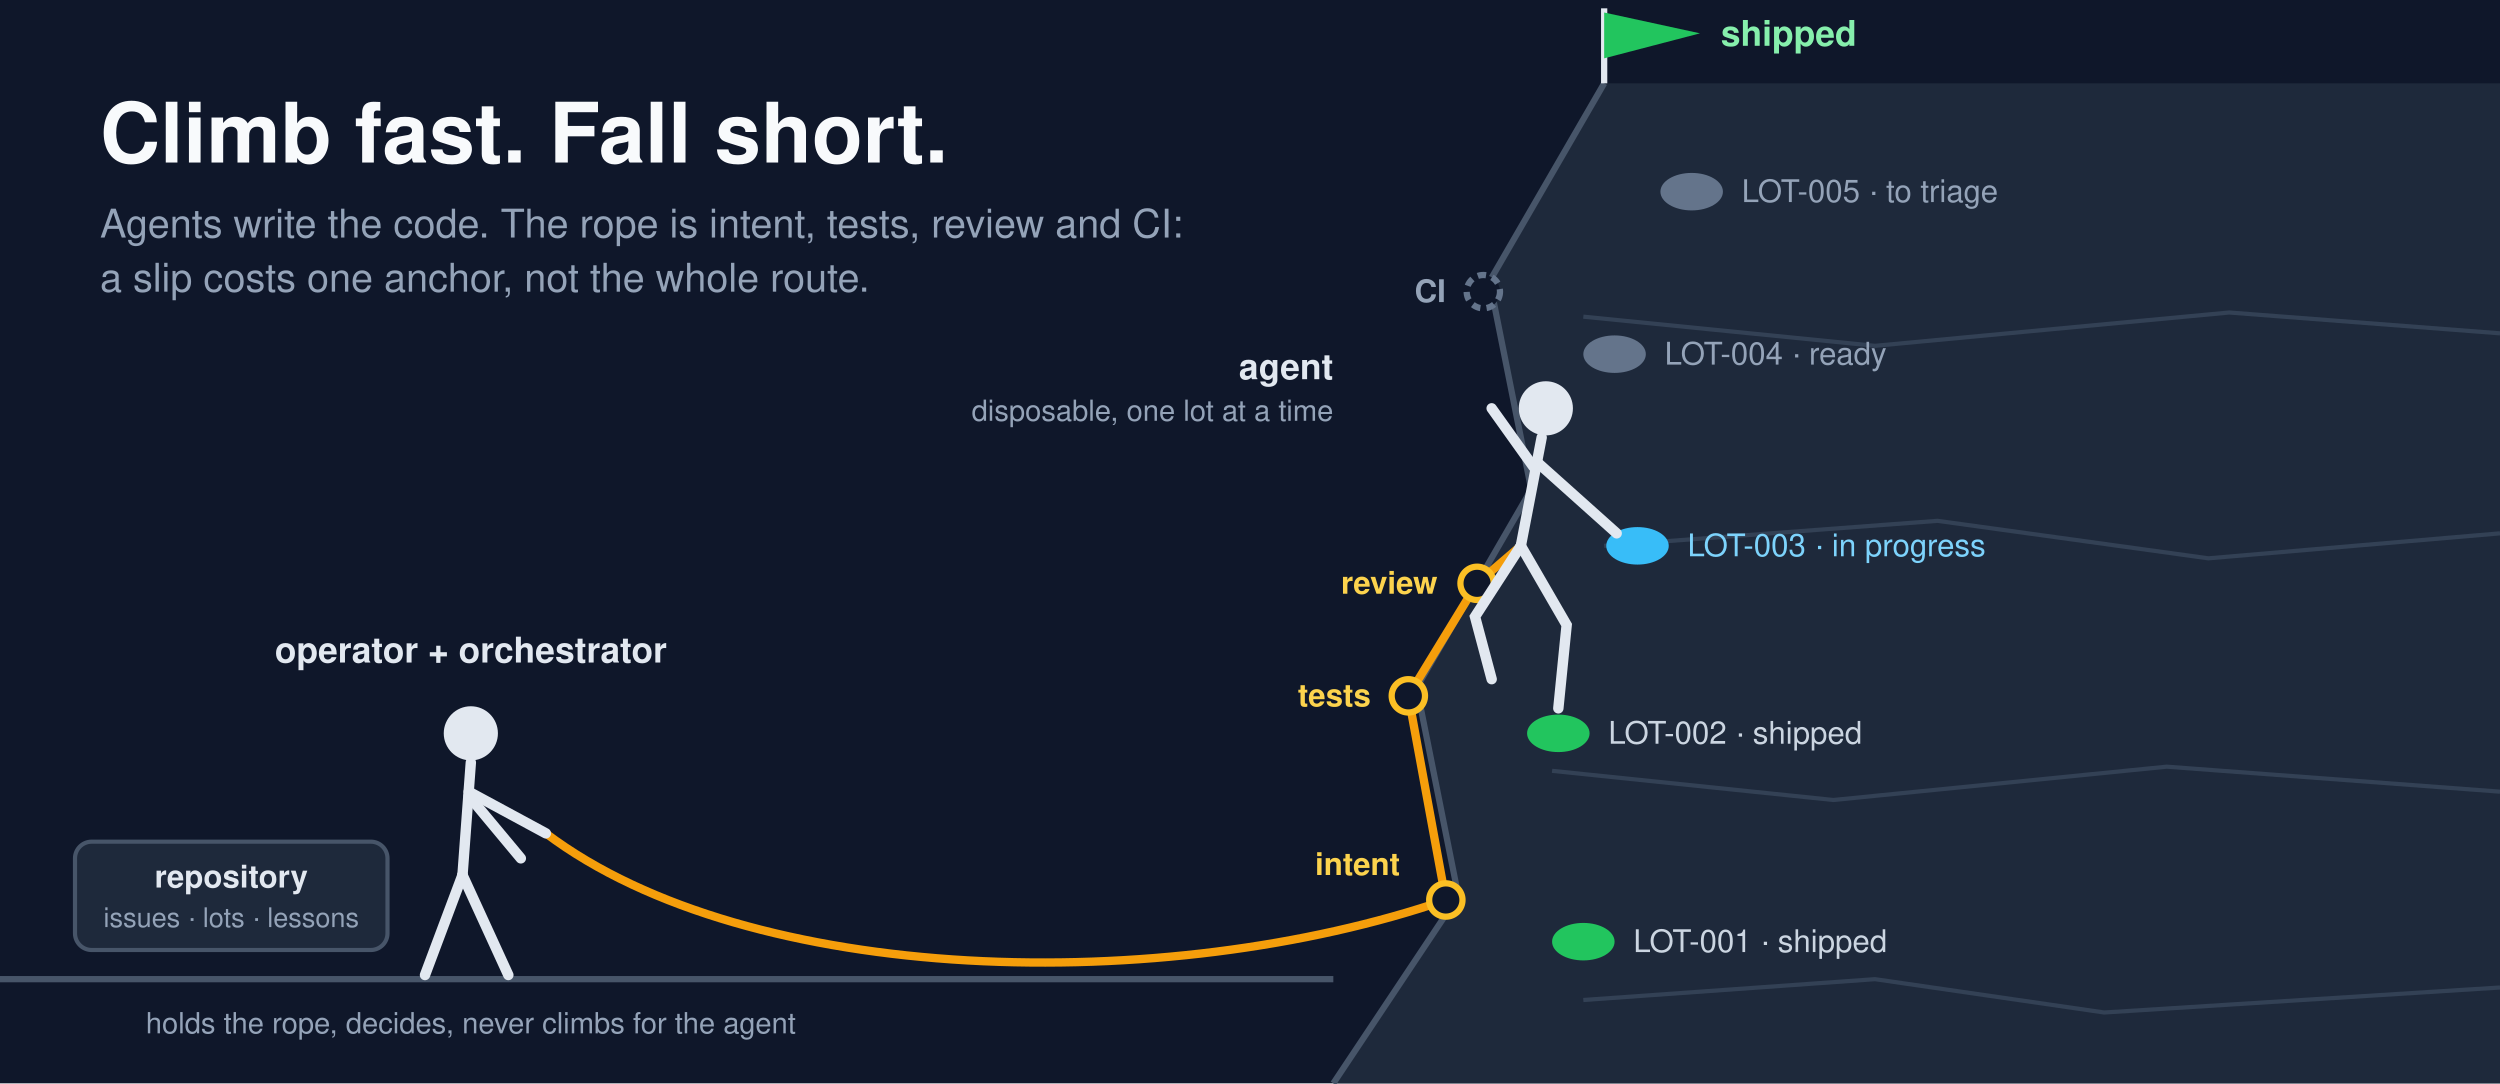
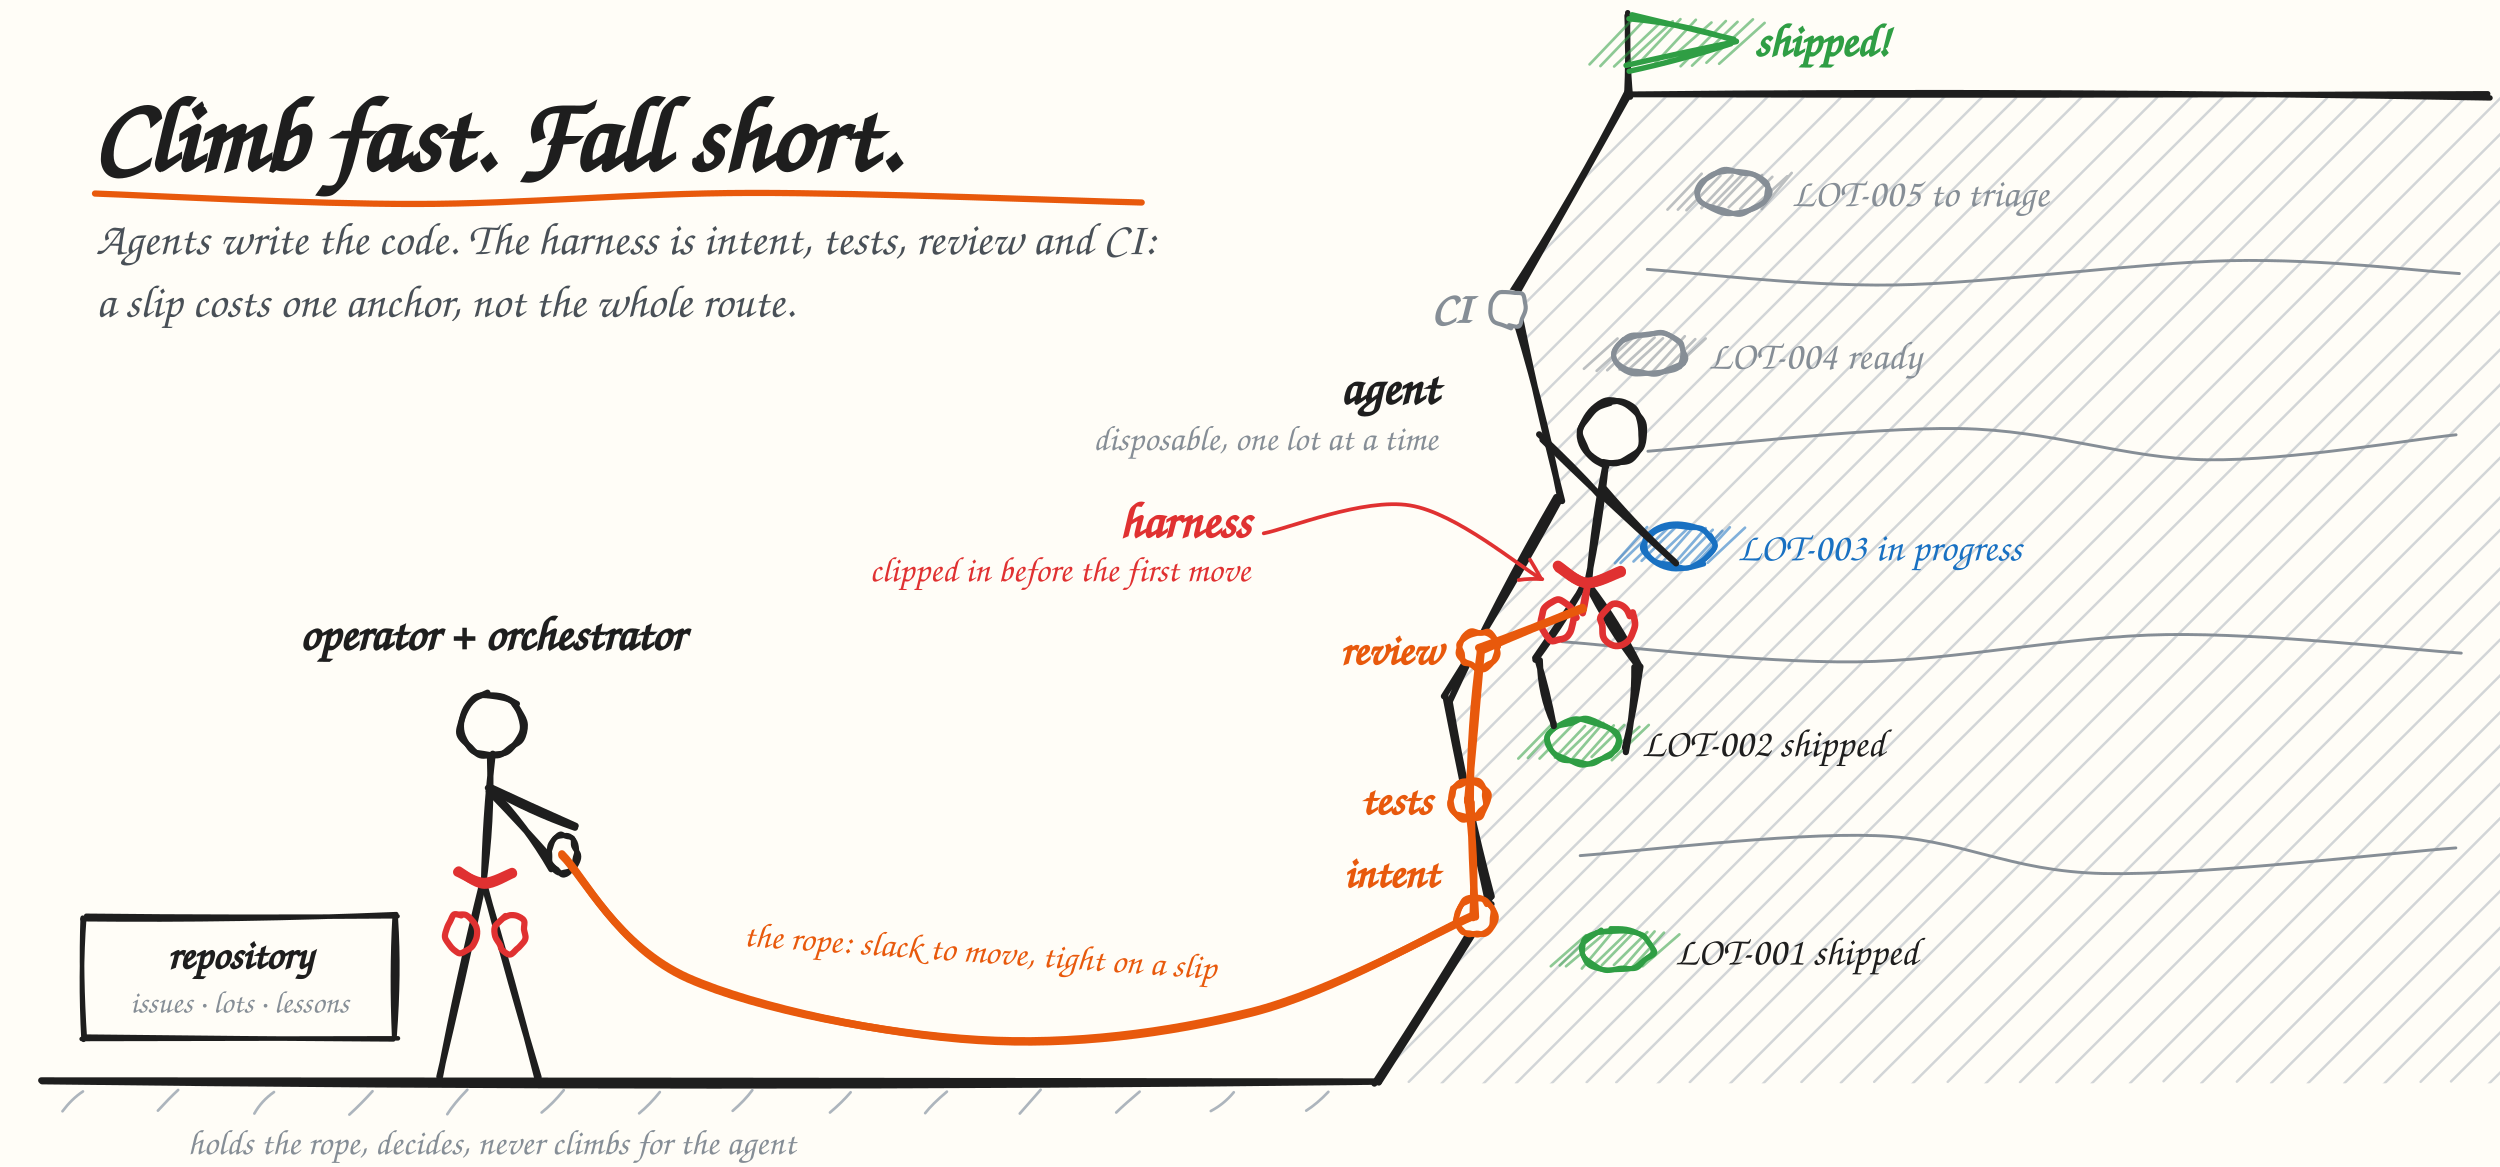
- <svg xmlns="http://www.w3.org/2000/svg" viewBox="0 0 1200 520" width="1200" height="520" role="img" aria-labelledby="t d" font-family="Segoe UI, Helvetica, Arial, sans-serif">
-   <rect width="1200" height="520" fill="#0f172a" />
-   <path d="M640 520 L700 430 L680 330 L735 235 L715 135 L770 40 L1200 40 L1200 520 Z" fill="#1e293b" />
-   <path d="M640 520 L700 430 L680 330 L735 235 L715 135 L770 40" fill="none" stroke="#475569" stroke-width="3" stroke-linejoin="round" />
-   <g stroke="#334155" stroke-width="2" fill="none">
-     <path d="M760 480 L900 470 L1010 486 L1200 474" />
-     <path d="M745 370 L880 384 L1040 368 L1200 380" />
-     <path d="M770 262 L930 250 L1060 268 L1200 256" />
-     <path d="M760 152 L900 166 L1070 150 L1200 160" />
-   </g>
-   <path d="M770 40 L770 4" stroke="#e2e8f0" stroke-width="3" />
-   <path d="M770 6 L816 16 L770 28 Z" fill="#22c55e" />
-   <text x="826" y="22" fill="#86efac" font-size="17" font-weight="600">shipped</text>
-   <g font-size="15" fill="#cbd5e1">
-     <g fill="#22c55e">
-       <ellipse cx="760" cy="452" rx="15" ry="9" />
-       <ellipse cx="748" cy="352" rx="15" ry="9" />
-     </g>
-     <ellipse cx="786" cy="262" rx="15" ry="9" fill="#38bdf8" />
-     <g fill="#64748b">
-       <ellipse cx="775" cy="170" rx="15" ry="9" />
-       <ellipse cx="812" cy="92" rx="15" ry="9" />
-     </g>
-     <text x="784" y="457">LOT-001 · shipped</text>
-     <text x="772" y="357">LOT-002 · shipped</text>
-     <text x="810" y="267" fill="#7dd3fc">LOT-003 · in progress</text>
-     <text x="799" y="175" fill="#94a3b8">LOT-004 · ready</text>
-     <text x="836" y="97" fill="#94a3b8">LOT-005 · to triage</text>
-   </g>
-   <path d="M262 400 C 360 474, 560 478, 694 432 L 676 334 L 709 280 L 730 262" fill="none" stroke="#f59e0b" stroke-width="4" stroke-linecap="round" stroke-linejoin="round" />
-   <g font-size="15" font-weight="600">
-     <g fill="#0f172a" stroke="#fbbf24" stroke-width="3">
-       <circle cx="694" cy="432" r="8" />
-       <circle cx="676" cy="334" r="8" />
-       <circle cx="709" cy="280" r="8" />
-     </g>
-     <g fill="#0f172a" stroke="#64748b" stroke-width="3" stroke-dasharray="4 3">
-       <circle cx="712" cy="140" r="8" />
-     </g>
-     <g fill="#fcd34d" text-anchor="end">
-       <text x="672" y="420">intent</text>
-       <text x="658" y="339">tests</text>
-       <text x="690" y="285">review</text>
-     </g>
-     <text x="694" y="145" fill="#94a3b8" text-anchor="end">CI</text>
-   </g>
-   <g stroke="#e2e8f0" stroke-width="5" stroke-linecap="round" fill="none">
-     <circle cx="742" cy="196" r="13" fill="#e2e8f0" stroke="none" />
-     <path d="M740 210 L730 262" />
-     <path d="M738 222 L776 256" />
-     <path d="M736 224 L716 196" />
-     <path d="M730 262 L752 300 L748 340" />
-     <path d="M730 262 L708 296 L716 326" />
-   </g>
-   <text x="640" y="182" fill="#e2e8f0" font-size="17" font-weight="600" text-anchor="end">agent</text>
-   <text x="640" y="202" fill="#94a3b8" font-size="14" text-anchor="end">disposable, one lot at a time</text>
-   <path d="M0 470 L640 470" stroke="#475569" stroke-width="3" />
-   <g stroke="#e2e8f0" stroke-width="5" stroke-linecap="round" fill="none">
-     <circle cx="226" cy="352" r="13" fill="#e2e8f0" stroke="none" />
-     <path d="M226 366 L222 420" />
-     <path d="M225 380 L262 400" />
-     <path d="M225 382 L250 412" />
-     <path d="M222 420 L204 468" />
-     <path d="M222 420 L244 468" />
-   </g>
-   <text x="226" y="318" fill="#e2e8f0" font-size="17" font-weight="600" text-anchor="middle">operator + orchestrator</text>
-   <text x="226" y="496" fill="#94a3b8" font-size="14" text-anchor="middle">holds the rope, decides, never climbs for the agent</text>
-   <g transform="translate(36 404)">
-     <rect width="150" height="52" rx="8" fill="#1e293b" stroke="#475569" stroke-width="2" />
-     <text x="75" y="22" fill="#e2e8f0" font-size="15" font-weight="600" text-anchor="middle">repository</text>
-     <text x="75" y="41" fill="#94a3b8" font-size="13" text-anchor="middle">issues · lots · lessons</text>
-   </g>
-   <text x="48" y="78" fill="#f8fafc" font-size="40" font-weight="700">Climb fast. Fall short.</text>
-   <text x="48" y="114" fill="#94a3b8" font-size="19">Agents write the code. The rope is intent, tests, review and CI:</text>
-   <text x="48" y="140" fill="#94a3b8" font-size="19">a slip costs one anchor, not the whole route.</text>
+ <svg xmlns="http://www.w3.org/2000/svg" viewBox="0 0 1200 560" width="1200" height="560" role="img" aria-labelledby="t d" font-family="Virgil, 'Segoe Print', 'Bradley Hand', 'Chalkboard SE', 'Comic Sans MS', cursive">
+   <rect width="1200" height="560" fill="#fffdf7" />
+   <clipPath id="wall">
+     <path d="M660 520 L716 432 L694 336 L748 240 L726 142 L782 46 L1200 46 L1200 520 Z" />
+   </clipPath>
+   <path d="M175.6 519.3 L650.3 45.1 M192.8 519.1 L667.1 45.1 M209.0 519.2 L683.8 46.7 M225.2 520.3 L700.7 46.2 M243.4 519.1 L717.2 45.6 M257.6 519.6 L733.0 45.4 M275.9 519.7 L749.7 45.1 M290.7 520.4 L765.2 45.6 M308.5 519.6 L783.2 46.4 M325.0 520.1 L799.6 46.5 M342.1 519.2 L815.0 46.5 M357.1 519.1 L831.5 46.5 M375.1 519.6 L848.7 46.2 M391.5 520.7 L866.5 45.9 M408.2 520.4 L883.4 47.0 M426.6 519.8 L901.4 45.0 M443.3 519.2 L917.1 46.5 M459.3 519.8 L934.6 45.2 M476.8 520.8 L951.3 46.7 M492.8 519.7 L967.8 46.9 M508.3 519.5 L982.4 46.0 M525.8 519.0 L1000.1 45.7 M544.3 520.4 L1017.5 46.2 M560.1 520.8 L1035.5 46.7 M578.6 519.8 L1052.1 46.3 M593.7 519.4 L1067.9 45.7 M609.2 519.3 L1083.4 45.7 M626.5 520.2 L1099.1 45.5 M642.0 519.2 L1117.0 47.0 M659.2 519.2 L1132.4 45.7 M676.2 519.3 L1148.6 46.9 M691.9 520.1 L1165.6 46.1 M711.8 520.4 L1184.5 45.7 M727.6 520.1 L1201.6 45.7 M743.8 521.0 L1217.9 46.6 M761.6 519.5 L1235.2 45.7 M775.8 519.6 L1250.3 46.4 M795.0 520.9 L1270.1 46.9 M811.1 519.5 L1285.1 45.4 M829.9 520.7 L1303.0 46.3 M846.1 520.3 L1321.8 46.6 M864.7 519.4 L1339.3 45.7 M883.6 519.8 L1356.4 46.9 M899.6 519.3 L1373.6 46.8 M917.5 520.7 L1393.2 46.3 M934.9 519.3 L1407.8 46.9 M952.3 520.9 L1426.1 46.7 M969.6 519.5 L1443.8 45.5 M987.0 519.8 L1460.7 46.8 M1003.9 520.2 L1478.8 45.8 M1022.3 520.1 L1496.3 45.0 M1038.5 519.0 L1513.7 45.3 M1056.5 520.1 L1529.7 46.0 M1073.7 519.2 L1547.3 45.5 M1090.1 520.0 L1563.6 46.5 M1107.6 520.2 L1581.8 46.0 M1125.2 520.1 L1599.3 46.9 M1143.7 520.9 L1616.4 46.1 M1161.9 519.3 L1634.5 45.9 M1176.5 519.1 L1651.3 46.6 M1194.5 520.4 L1669.5 45.3" fill="none" stroke="#adb5bd" stroke-width="1.2" stroke-linecap="round" opacity=".55" clip-path="url(#wall)" />
+   <path d="M661.8 519.6 Q691.0 474.2 715.9 434.0 M659.7 520.1 Q690.1 473.8 715.4 430.8" fill="none" stroke="#1e1e1e" stroke-width="3" stroke-linecap="round" />
+   <path d="M714.1 432.2 Q703.8 385.4 693.8 334.1 M716.0 430.3 Q703.9 384.8 695.9 337.2" fill="none" stroke="#1e1e1e" stroke-width="3" stroke-linecap="round" />
+   <path d="M693.1 334.2 Q724.0 285.5 749.1 239.1 M695.6 337.3 Q718.6 287.5 747.0 238.6" fill="none" stroke="#1e1e1e" stroke-width="3" stroke-linecap="round" />
+   <path d="M748.8 238.4 Q739.7 191.5 724.2 142.8 M749.8 240.5 Q736.5 188.3 727.2 140.3" fill="none" stroke="#1e1e1e" stroke-width="3" stroke-linecap="round" />
+   <path d="M727.5 141.8 Q756.3 91.2 781.4 46.2 M724.5 142.1 Q756.7 92.5 781.0 44.4" fill="none" stroke="#1e1e1e" stroke-width="3" stroke-linecap="round" />
+   <path d="M780.8 45.2 Q986.8 43.1 1195.2 47.0 M780.7 45.4 Q987.7 46.0 1194.1 45.0" fill="none" stroke="#1e1e1e" stroke-width="2.6" stroke-linecap="round" />
+   <path d="M758.5 410.7 C782.1 409.1 858.3 399.6 900.2 401.1 C942.0 402.5 963.5 418.3 1009.9 419.3 C1056.4 420.3 1150.7 409.0 1178.8 407.0" fill="none" stroke="#868e96" stroke-width="1.4" stroke-linecap="round" stroke-linejoin="round" />
+   <path d="M749.8 308.0 C773.3 309.6 842.6 318.2 891.0 317.7 C939.4 317.1 991.6 305.3 1040.0 304.6 C1088.4 303.9 1157.9 312.0 1181.4 313.5" fill="none" stroke="#868e96" stroke-width="1.4" stroke-linecap="round" stroke-linejoin="round" />
+   <path d="M791.0 216.6 C815.9 214.8 895.7 205.0 940.4 205.7 C985.2 206.4 1019.8 220.2 1059.5 220.7 C1099.3 221.2 1159.0 210.7 1178.9 208.7" fill="none" stroke="#868e96" stroke-width="1.4" stroke-linecap="round" stroke-linejoin="round" />
+   <path d="M790.7 129.3 C810.4 130.5 862.3 137.4 909.0 136.8 C955.7 136.1 1025.8 126.0 1071.0 125.1 C1116.3 124.2 1162.3 130.3 1180.5 131.3" fill="none" stroke="#868e96" stroke-width="1.4" stroke-linecap="round" stroke-linejoin="round" />
+   <path d="M19.8 518.6 Q338.4 518.7 659.8 519.1 M20.2 519.0 Q343.0 523.0 661.9 519.2" fill="none" stroke="#1e1e1e" stroke-width="3" stroke-linecap="round" />
+   <path d="M39.8 523.9 Q34.5 527.4 30.0 533.4" fill="none" stroke="#adb5bd" stroke-width="1.3" stroke-linecap="round" />
+   <path d="M85.5 523.2 Q81.0 527.4 75.8 533.1" fill="none" stroke="#adb5bd" stroke-width="1.3" stroke-linecap="round" />
+   <path d="M131.5 524.2 Q125.5 528.4 122.1 534.5" fill="none" stroke="#adb5bd" stroke-width="1.3" stroke-linecap="round" />
+   <path d="M178.8 523.8 Q173.5 529.7 167.7 535.0" fill="none" stroke="#adb5bd" stroke-width="1.3" stroke-linecap="round" />
+   <path d="M224.3 523.1 Q217.9 529.7 214.7 534.8" fill="none" stroke="#adb5bd" stroke-width="1.3" stroke-linecap="round" />
+   <path d="M270.6 523.3 Q265.4 529.7 260.0 534.0" fill="none" stroke="#adb5bd" stroke-width="1.3" stroke-linecap="round" />
+   <path d="M316.7 524.2 Q312.1 530.0 306.8 534.4" fill="none" stroke="#adb5bd" stroke-width="1.3" stroke-linecap="round" />
+   <path d="M361.1 523.3 Q357.6 528.1 351.7 533.2" fill="none" stroke="#adb5bd" stroke-width="1.3" stroke-linecap="round" />
+   <path d="M408.3 524.3 Q404.1 529.2 398.4 534.0" fill="none" stroke="#adb5bd" stroke-width="1.3" stroke-linecap="round" />
+   <path d="M454.5 524.0 Q447.4 530.0 444.1 534.3" fill="none" stroke="#adb5bd" stroke-width="1.3" stroke-linecap="round" />
+   <path d="M499.5 523.1 Q493.6 529.8 489.5 534.5" fill="none" stroke="#adb5bd" stroke-width="1.3" stroke-linecap="round" />
+   <path d="M547.0 524.0 Q540.1 529.8 535.8 534.0" fill="none" stroke="#adb5bd" stroke-width="1.3" stroke-linecap="round" />
+   <path d="M592.2 524.3 Q587.6 529.9 581.2 533.3" fill="none" stroke="#adb5bd" stroke-width="1.3" stroke-linecap="round" />
+   <path d="M637.6 524.1 Q632.2 529.8 627.0 533.1" fill="none" stroke="#adb5bd" stroke-width="1.3" stroke-linecap="round" />
+   <path d="M782.6 46.6 Q780.8 26.9 781.3 6.1 M780.8 47.3 Q781.8 25.8 781.0 7.5" fill="none" stroke="#1e1e1e" stroke-width="2.6" stroke-linecap="round" />
+   <path d="M781.9 9.0 Q809.2 11.5 833.5 19.8 M783.4 7.1 Q805.8 12.5 832.3 18.9" fill="none" stroke="#2f9e44" stroke-width="2.6" stroke-linecap="round" />
+   <path d="M830.8 21.0 Q807.1 28.8 782.0 34.2 M833.3 20.0 Q808.0 25.1 780.5 31.4" fill="none" stroke="#2f9e44" stroke-width="2.6" stroke-linecap="round" />
+   <path d="M763.0 30.9 L783.6 9.3 M768.2 31.7 L788.5 10.5 M774.8 31.9 L797.0 10.8 M780.7 30.8 L802.9 10.2 M786.4 30.6 L806.6 9.2 M793.1 31.9 L814.0 9.5 M798.9 30.7 L821.5 10.8 M806.7 31.8 L828.4 10.1 M812.2 31.5 L834.0 10.5 M819.1 30.1 L841.4 9.3 M825.2 30.6 L847.0 11.0" fill="none" stroke="#2f9e44" stroke-width="1.3" stroke-linecap="round" opacity=".55" />
+   <text x="842" y="27" font-size="22" fill="#2f9e44" text-anchor="start" font-weight="700">shipped!</text>
+   <ellipse cx="776" cy="456" rx="17" ry="10" fill="#fffdf7" />
+   <path d="M766.5 447.6 C767.8 447.5 771.4 447.2 773.8 447.1 C776.2 447.0 778.5 446.8 780.9 447.0 C783.4 447.3 786.7 447.9 788.5 448.8 C790.2 449.8 790.4 451.2 791.4 452.7 C792.4 454.1 794.6 456.1 794.3 457.4 C793.9 458.8 790.9 459.6 789.2 460.8 C787.6 462.0 786.3 463.7 784.3 464.5 C782.3 465.3 779.7 465.3 777.2 465.4 C774.8 465.5 772.0 465.7 769.6 465.4 C767.2 465.0 764.5 464.4 762.9 463.3 C761.3 462.2 760.7 460.5 760.1 459.0 C759.4 457.4 758.7 455.4 759.1 454.0 C759.5 452.6 760.9 452.0 762.4 450.7 C764.0 449.4 767.5 447.1 768.6 446.4" fill="none" stroke="#2f9e44" stroke-width="2.4" stroke-linecap="round" stroke-linejoin="round" />
+   <path d="M773.2 445.7 C774.4 445.7 778.3 445.6 780.5 446.0 C782.8 446.4 784.9 447.2 786.7 448.2 C788.4 449.1 790.0 450.3 791.1 451.8 C792.3 453.2 793.6 455.5 793.4 457.0 C793.2 458.5 791.0 459.2 789.7 460.5 C788.4 461.8 787.3 464.0 785.4 464.7 C783.4 465.4 780.5 464.5 778.1 464.7 C775.6 464.9 772.9 466.2 770.6 465.8 C768.2 465.4 765.9 463.6 764.1 462.4 C762.3 461.2 760.6 460.0 759.9 458.7 C759.2 457.4 759.7 455.9 759.8 454.5 C760.0 453.1 759.6 451.5 760.8 450.4 C762.0 449.2 764.6 448.3 767.0 447.6 C769.3 447.0 773.6 446.6 775.0 446.4" fill="none" stroke="#2f9e44" stroke-width="2.4" stroke-linecap="round" stroke-linejoin="round" />
+   <path d="M744.4 463.8 L761.3 448.9 M748.7 463.4 L765.9 447.3 M751.7 463.8 L769.4 448.8 M759.3 464.9 L774.0 447.4 M765.1 463.1 L780.9 447.8 M768.9 463.3 L784.2 447.6 M774.7 463.2 L790.7 447.4 M779.0 464.6 L794.2 447.1 M783.0 464.8 L798.7 447.7 M788.5 463.8 L806.1 448.5" fill="none" stroke="#2f9e44" stroke-width="1.3" stroke-linecap="round" opacity=".55" />
+   <text x="804" y="463" font-size="19" fill="#1e1e1e" text-anchor="start" font-weight="400">LOT-001  shipped</text>
+   <ellipse cx="760" cy="356" rx="17" ry="10" fill="#fffdf7" />
+   <path d="M775.7 358.6 C775.3 359.3 774.3 361.7 773.0 362.7 C771.6 363.7 769.7 363.8 767.5 364.6 C765.3 365.4 762.2 367.3 759.6 367.3 C757.0 367.2 754.1 365.2 751.8 364.2 C749.6 363.2 747.4 362.7 746.1 361.5 C744.7 360.4 744.0 358.7 743.5 357.3 C743.0 355.9 742.4 354.3 743.1 352.9 C743.7 351.5 745.5 349.8 747.4 348.8 C749.3 347.9 752.1 347.8 754.4 347.2 C756.7 346.5 758.6 344.6 761.1 344.7 C763.5 344.8 767.1 346.8 769.2 347.8 C771.3 348.7 772.4 349.3 773.7 350.5 C775.0 351.6 776.5 353.2 776.8 354.7 C777.1 356.3 775.7 358.9 775.4 359.7" fill="none" stroke="#2f9e44" stroke-width="2.4" stroke-linecap="round" stroke-linejoin="round" />
+   <path d="M770.2 348.6 C771.1 349.0 774.6 350.2 775.8 351.3 C777.0 352.5 777.3 354.1 777.4 355.5 C777.4 356.9 777.1 358.6 776.0 359.8 C774.9 361.1 772.9 361.8 770.9 362.9 C768.9 364.0 766.5 366.3 764.0 366.7 C761.6 367.1 758.7 365.6 756.3 365.3 C753.8 365.0 751.4 365.5 749.4 364.6 C747.5 363.8 745.7 361.6 744.5 360.1 C743.3 358.6 742.5 357.1 742.4 355.7 C742.2 354.4 742.2 353.3 743.5 351.8 C744.7 350.4 747.7 348.4 749.9 347.2 C752.1 346.1 754.1 345.1 756.5 345.0 C758.9 345.0 762.0 346.2 764.4 346.9 C766.7 347.5 769.4 348.5 770.4 348.8" fill="none" stroke="#2f9e44" stroke-width="2.4" stroke-linecap="round" stroke-linejoin="round" />
+   <path d="M728.8 364.1 L745.3 347.2 M733.4 363.8 L748.6 347.6 M739.0 364.1 L755.1 347.8 M746.4 363.7 L760.8 348.5 M748.6 364.8 L765.4 348.6 M755.0 363.9 L769.6 347.0 M759.7 364.8 L774.6 348.2 M764.0 363.3 L779.6 348.0 M769.5 364.0 L786.9 348.9 M773.7 364.9 L791.4 348.0" fill="none" stroke="#2f9e44" stroke-width="1.3" stroke-linecap="round" opacity=".55" />
+   <text x="788" y="363" font-size="19" fill="#1e1e1e" text-anchor="start" font-weight="400">LOT-002  shipped</text>
+   <ellipse cx="806" cy="262" rx="17" ry="10" fill="#fffdf7" />
+   <path d="M821.0 257.0 C821.4 257.8 823.5 260.3 823.4 261.9 C823.3 263.4 821.8 265.0 820.6 266.3 C819.4 267.6 818.0 268.6 816.2 269.7 C814.3 270.7 811.9 272.5 809.5 272.7 C807.2 272.9 804.6 271.5 802.2 271.0 C799.7 270.5 796.9 270.6 794.9 269.6 C793.0 268.7 791.3 266.8 790.4 265.4 C789.5 264.0 789.6 262.5 789.6 261.2 C789.6 260.0 789.2 259.0 790.3 257.7 C791.3 256.4 793.7 254.4 795.9 253.4 C798.1 252.3 800.8 251.6 803.4 251.5 C805.9 251.3 808.7 251.7 811.0 252.2 C813.4 252.8 815.8 253.4 817.6 254.6 C819.3 255.7 820.8 258.2 821.5 258.9" fill="none" stroke="#1971c2" stroke-width="2.4" stroke-linecap="round" stroke-linejoin="round" />
+   <path d="M817.8 270.7 C816.6 271.0 812.8 272.2 810.3 272.6 C807.7 272.9 805.0 273.3 802.6 273.0 C800.1 272.6 797.8 271.9 795.7 270.7 C793.6 269.6 791.3 267.5 790.1 266.1 C788.9 264.7 788.1 263.6 788.4 262.2 C788.6 260.9 790.3 259.3 791.4 258.0 C792.6 256.8 793.5 255.6 795.3 254.7 C797.2 253.8 800.0 252.8 802.6 252.6 C805.2 252.3 808.4 253.0 810.8 253.2 C813.2 253.4 815.4 253.0 817.1 253.8 C818.8 254.7 820.0 256.7 821.0 258.1 C822.0 259.5 823.3 260.9 823.1 262.3 C823.0 263.7 821.3 264.9 820.0 266.4 C818.7 267.9 816.0 270.6 815.2 271.4" fill="none" stroke="#1971c2" stroke-width="2.4" stroke-linecap="round" stroke-linejoin="round" />
+   <path d="M775.2 270.3 L790.6 253.0 M777.9 270.2 L794.5 254.0 M784.1 269.5 L801.1 253.0 M788.0 269.2 L804.0 253.4 M793.7 269.4 L809.8 253.9 M798.3 269.5 L812.7 253.2 M803.6 270.6 L818.7 253.5 M806.7 270.1 L822.1 254.3 M812.1 270.5 L826.7 254.8 M814.9 269.8 L830.3 253.1 M819.7 270.1 L837.6 253.3" fill="none" stroke="#1971c2" stroke-width="1.3" stroke-linecap="round" opacity=".55" />
+   <text x="834" y="269" font-size="19" fill="#1971c2" text-anchor="start" font-weight="400">LOT-003  in progress</text>
+   <ellipse cx="792" cy="170" rx="17" ry="10" fill="#fffdf7" />
+   <path d="M778.6 163.6 C779.6 163.3 782.4 162.0 784.8 161.5 C787.1 160.9 790.2 160.4 792.6 160.2 C795.0 160.0 796.9 159.5 799.2 160.1 C801.5 160.8 804.9 162.7 806.4 164.0 C807.8 165.3 807.2 166.5 807.7 168.0 C808.2 169.4 809.6 171.1 809.1 172.6 C808.7 174.1 806.7 175.9 804.9 176.9 C803.0 177.9 800.5 178.1 798.1 178.5 C795.8 178.9 793.2 179.0 790.8 179.2 C788.4 179.3 785.7 179.8 783.5 179.3 C781.3 178.8 779.0 177.5 777.5 176.1 C776.0 174.8 774.8 172.9 774.6 171.3 C774.3 169.7 775.1 168.0 775.9 166.6 C776.7 165.2 778.8 163.5 779.4 162.9" fill="none" stroke="#868e96" stroke-width="2.4" stroke-linecap="round" stroke-linejoin="round" />
+   <path d="M808.1 174.4 C806.9 174.8 803.4 176.2 801.2 177.1 C798.9 178.0 797.1 179.4 794.8 179.6 C792.4 179.9 789.5 178.8 787.2 178.4 C785.0 178.0 783.1 178.2 781.2 177.4 C779.2 176.6 776.8 175.0 775.7 173.6 C774.6 172.3 774.4 170.5 774.6 169.1 C774.9 167.7 775.9 166.6 777.2 165.2 C778.5 163.9 780.3 161.9 782.5 161.1 C784.6 160.4 787.5 161.1 790.1 160.8 C792.7 160.6 795.5 159.2 798.0 159.6 C800.6 160.1 803.6 162.4 805.2 163.6 C806.8 164.9 807.3 165.9 807.6 167.3 C808.0 168.6 807.8 170.4 807.5 171.8 C807.3 173.3 806.5 175.4 806.3 176.1" fill="none" stroke="#868e96" stroke-width="2.4" stroke-linecap="round" stroke-linejoin="round" />
+   <path d="M760.3 177.0 L776.4 162.5 M766.4 178.0 L783.4 162.6 M771.5 177.7 L788.2 161.5 M777.4 177.4 L794.2 162.0 M781.9 177.2 L798.2 162.4 M787.8 177.7 L803.3 161.8 M792.9 178.8 L808.7 161.4 M798.8 178.0 L813.7 162.8 M802.1 178.1 L818.7 162.5" fill="none" stroke="#868e96" stroke-width="1.3" stroke-linecap="round" opacity=".55" />
+   <text x="820" y="177" font-size="19" fill="#868e96" text-anchor="start" font-weight="400">LOT-004  ready</text>
+   <ellipse cx="832" cy="92" rx="17" ry="10" fill="#fffdf7" />
+   <path d="M822.3 99.8 C821.4 99.3 817.8 98.3 816.5 97.1 C815.2 95.8 814.4 93.8 814.4 92.2 C814.4 90.6 815.6 88.6 816.7 87.4 C817.8 86.2 819.0 86.0 820.8 84.9 C822.7 83.9 825.2 81.6 827.7 81.3 C830.2 81.0 833.3 82.6 835.7 83.1 C838.2 83.5 840.3 83.1 842.3 83.9 C844.4 84.7 847.1 86.5 848.1 87.9 C849.1 89.3 848.4 90.6 848.2 92.1 C848.0 93.6 848.0 95.6 846.9 96.9 C845.8 98.1 843.6 98.7 841.6 99.8 C839.6 100.8 837.5 102.7 835.1 102.9 C832.6 103.1 829.5 101.5 827.0 100.8 C824.5 100.2 821.2 99.2 820.1 98.9" fill="none" stroke="#868e96" stroke-width="2.4" stroke-linecap="round" stroke-linejoin="round" />
+   <path d="M826.2 82.1 C827.6 82.2 831.9 82.1 834.5 82.3 C837.0 82.6 839.4 82.8 841.3 83.6 C843.3 84.4 844.8 85.8 846.2 87.2 C847.5 88.5 849.3 90.2 849.6 91.7 C849.9 93.1 848.9 94.4 847.8 95.8 C846.7 97.1 844.9 98.6 843.0 99.6 C841.0 100.6 838.6 101.3 836.2 101.8 C833.8 102.2 830.8 102.8 828.5 102.5 C826.1 102.3 824.1 101.2 821.9 100.2 C819.8 99.1 817.0 97.6 815.9 96.2 C814.7 94.9 814.7 93.6 815.0 92.1 C815.3 90.6 816.5 88.8 817.7 87.4 C818.8 86.0 820.1 84.6 822.0 83.7 C823.8 82.8 827.6 82.4 828.7 82.2" fill="none" stroke="#868e96" stroke-width="2.4" stroke-linecap="round" stroke-linejoin="round" />
+   <path d="M800.4 100.6 L816.8 83.4 M805.4 100.6 L821.2 83.9 M809.5 100.9 L825.8 84.3 M816.7 99.9 L831.6 84.1 M820.6 99.7 L836.6 83.5 M824.0 99.9 L839.9 83.0 M829.8 99.5 L845.8 84.0 M835.3 100.3 L850.7 84.9 M840.2 100.7 L857.9 84.6 M845.6 100.3 L860.0 83.0" fill="none" stroke="#868e96" stroke-width="1.3" stroke-linecap="round" opacity=".55" />
+   <text x="860" y="99" font-size="19" fill="#868e96" text-anchor="start" font-weight="400">LOT-005  to triage</text>
+   <ellipse cx="708" cy="440" rx="9" ry="9" fill="#fffdf7" />
+   <path d="M703.1 433.3 C703.7 433.1 705.5 432.0 706.9 431.7 C708.3 431.4 710.1 431.3 711.3 431.5 C712.4 431.7 713.0 431.9 713.9 432.9 C714.9 433.9 716.5 436.0 717.2 437.4 C717.9 438.8 718.3 439.7 718.1 441.1 C717.9 442.4 716.9 444.2 716.0 445.4 C715.2 446.7 714.0 448.0 712.8 448.4 C711.6 448.8 710.2 447.9 708.8 448.0 C707.5 448.0 705.8 448.9 704.6 448.5 C703.3 448.2 702.1 446.8 701.1 445.8 C700.2 444.8 699.0 443.7 698.7 442.5 C698.5 441.3 699.3 440.0 699.7 438.7 C700.1 437.5 700.4 435.9 701.2 434.8 C702.0 433.7 703.9 432.4 704.4 432.0" fill="none" stroke="#e8590c" stroke-width="2.6" stroke-linecap="round" stroke-linejoin="round" />
+   <path d="M713.3 433.0 C713.8 433.5 716.0 434.9 716.5 436.2 C717.1 437.4 716.5 439.2 716.4 440.5 C716.3 441.9 716.4 443.4 716.0 444.4 C715.5 445.5 714.8 446.3 713.7 447.0 C712.7 447.7 711.0 448.6 709.6 448.7 C708.3 448.9 706.7 448.1 705.4 447.9 C704.2 447.7 702.9 448.1 701.9 447.3 C700.9 446.5 699.8 444.6 699.4 443.1 C698.9 441.7 699.0 440.2 699.3 438.9 C699.5 437.6 700.3 436.6 700.9 435.4 C701.6 434.2 702.1 432.5 703.2 431.7 C704.3 430.9 706.0 430.7 707.4 430.7 C708.8 430.6 710.5 430.8 711.5 431.3 C712.6 431.9 713.3 433.6 713.6 434.1" fill="none" stroke="#e8590c" stroke-width="2.6" stroke-linecap="round" stroke-linejoin="round" />
+   <text x="690" y="426" font-size="21" fill="#e8590c" text-anchor="end" font-weight="700">intent</text>
+   <ellipse cx="705" cy="384" rx="9" ry="9" fill="#fffdf7" />
+   <path d="M701.0 392.6 C700.4 392.0 697.9 390.3 697.1 389.2 C696.2 388.0 695.8 386.7 695.9 385.5 C695.9 384.3 696.9 383.2 697.3 381.9 C697.7 380.6 697.5 378.6 698.1 377.8 C698.7 377.0 699.9 377.5 701.1 376.9 C702.3 376.4 703.9 375.1 705.4 374.8 C706.9 374.4 708.8 374.2 710.0 374.9 C711.2 375.6 712.1 377.8 712.5 379.0 C713.0 380.2 712.5 380.9 712.6 382.1 C712.7 383.4 713.4 385.3 713.1 386.5 C712.7 387.7 711.3 388.4 710.5 389.2 C709.8 390.0 709.6 390.9 708.5 391.3 C707.5 391.8 705.8 392.1 704.3 392.0 C702.8 391.9 700.4 391.0 699.6 390.9" fill="none" stroke="#e8590c" stroke-width="2.6" stroke-linecap="round" stroke-linejoin="round" />
+   <path d="M697.3 379.6 C697.7 379.0 698.8 376.9 699.8 376.1 C700.8 375.3 702.0 374.9 703.3 374.9 C704.6 374.8 706.5 375.4 707.7 375.7 C708.9 376.1 709.4 376.2 710.5 377.0 C711.7 377.8 713.9 379.3 714.5 380.6 C715.1 381.8 714.6 383.0 714.2 384.5 C713.8 385.9 712.7 388.0 712.1 389.3 C711.4 390.6 711.4 391.8 710.4 392.4 C709.3 393.0 707.4 392.8 706.0 392.9 C704.6 393.1 703.0 393.9 701.8 393.5 C700.5 393.0 699.1 391.3 698.3 390.2 C697.5 389.1 697.2 388.3 696.9 387.0 C696.6 385.8 696.4 384.3 696.4 382.9 C696.5 381.4 697.1 379.1 697.3 378.3" fill="none" stroke="#e8590c" stroke-width="2.6" stroke-linecap="round" stroke-linejoin="round" />
+   <text x="687" y="391" font-size="21" fill="#e8590c" text-anchor="end" font-weight="700">tests</text>
+   <ellipse cx="710" cy="312" rx="9" ry="9" fill="#fffdf7" />
+   <path d="M709.6 321.7 C708.9 321.2 706.8 319.4 705.6 318.8 C704.4 318.2 703.0 318.8 702.4 317.9 C701.8 317.0 702.1 315.0 701.8 313.6 C701.4 312.2 700.1 310.6 700.3 309.4 C700.6 308.1 702.2 307.0 703.3 306.2 C704.4 305.4 705.5 304.9 706.8 304.5 C708.1 304.1 709.7 303.7 711.0 303.7 C712.3 303.6 713.5 303.8 714.6 304.4 C715.7 305.0 716.8 305.9 717.5 307.0 C718.2 308.1 718.7 309.7 718.7 311.1 C718.7 312.5 718.1 314.3 717.7 315.4 C717.3 316.6 717.2 317.1 716.3 318.0 C715.5 319.0 713.9 320.8 712.6 321.3 C711.3 321.8 709.4 321.0 708.8 320.9" fill="none" stroke="#e8590c" stroke-width="2.6" stroke-linecap="round" stroke-linejoin="round" />
+   <path d="M717.9 309.6 C718.1 310.3 719.1 312.5 719.0 313.8 C718.9 315.0 718.3 316.2 717.4 317.1 C716.6 318.0 715.0 318.3 713.8 319.1 C712.5 319.9 711.3 321.9 710.1 321.9 C708.9 321.9 707.6 319.6 706.5 318.9 C705.3 318.2 704.1 318.3 703.1 317.5 C702.0 316.8 700.5 315.5 700.1 314.2 C699.7 313.0 700.3 311.6 700.7 310.2 C701.1 308.8 701.6 307.0 702.5 305.7 C703.4 304.5 704.8 303.2 706.1 302.9 C707.5 302.6 709.2 303.9 710.7 303.9 C712.1 304.0 713.5 302.6 714.7 303.2 C715.9 303.7 717.2 306.0 718.0 307.2 C718.7 308.4 719.0 309.9 719.2 310.4" fill="none" stroke="#e8590c" stroke-width="2.6" stroke-linecap="round" stroke-linejoin="round" />
+   <text x="692" y="319" font-size="21" fill="#e8590c" text-anchor="end" font-weight="700">review</text>
+   <ellipse cx="724" cy="148" rx="9" ry="9" fill="#fffdf7" />
+   <path d="M725.3 157.6 C724.6 157.3 722.6 156.5 721.2 156.0 C719.9 155.5 718.2 155.3 717.2 154.5 C716.3 153.8 715.8 152.5 715.5 151.2 C715.2 149.9 715.4 148.2 715.5 147.0 C715.6 145.8 715.7 145.1 716.3 144.0 C716.9 142.9 718.0 141.3 719.1 140.6 C720.2 140.0 721.4 140.2 722.8 140.2 C724.1 140.2 725.8 140.4 727.2 140.6 C728.5 140.7 730.1 140.4 730.9 141.2 C731.7 142.0 731.8 144.0 732.0 145.3 C732.3 146.6 732.5 147.6 732.2 148.9 C732.0 150.2 731.1 151.6 730.6 152.9 C730.1 154.2 730.1 156.2 729.0 156.7 C728.0 157.2 725.2 156.2 724.4 156.1" fill="none" stroke="#868e96" stroke-width="2" stroke-linecap="round" stroke-linejoin="round" />
+   <text x="706" y="155" font-size="21" fill="#868e96" text-anchor="end" font-weight="700">CI</text>
+   <ellipse cx="236" cy="348" rx="15" ry="15" fill="#fffdf7" />
+   <path d="M232.0 333.6 C233.1 333.7 236.4 334.0 238.6 334.4 C240.8 334.9 243.5 335.1 245.3 336.4 C247.1 337.6 248.5 340.0 249.6 342.0 C250.7 343.9 251.9 345.7 252.0 347.9 C252.1 350.0 251.4 353.1 250.3 354.9 C249.2 356.7 247.1 357.3 245.3 358.6 C243.5 359.9 241.8 361.9 239.6 362.5 C237.4 363.0 234.1 362.1 231.9 361.8 C229.7 361.4 228.2 361.6 226.6 360.2 C225.0 358.8 223.1 355.6 222.2 353.4 C221.4 351.2 221.2 349.2 221.4 347.1 C221.7 345.0 222.6 342.7 223.6 340.8 C224.6 338.9 225.8 337.1 227.6 335.7 C229.3 334.3 232.9 333.0 234.0 332.4" fill="none" stroke="#1e1e1e" stroke-width="2.8" stroke-linecap="round" stroke-linejoin="round" />
+   <path d="M246.8 338.0 C247.2 338.7 248.7 340.4 249.4 342.4 C250.1 344.3 251.1 347.4 250.9 349.6 C250.8 351.8 249.5 353.7 248.3 355.6 C247.0 357.4 245.3 359.8 243.5 360.9 C241.7 362.0 239.8 361.8 237.6 362.1 C235.5 362.4 232.5 363.2 230.5 362.6 C228.6 362.0 227.4 360.3 225.8 358.6 C224.1 357.0 221.2 354.9 220.5 352.7 C219.8 350.6 221.0 348.1 221.5 345.9 C222.1 343.7 222.6 341.7 223.7 339.8 C224.9 337.9 226.6 335.5 228.4 334.5 C230.3 333.5 232.8 333.7 235.0 333.7 C237.2 333.7 239.5 333.8 241.7 334.5 C243.8 335.2 247.1 337.3 248.2 337.8" fill="none" stroke="#1e1e1e" stroke-width="2.8" stroke-linecap="round" stroke-linejoin="round" />
+   <path d="M235.2 363.1 Q236.2 394.1 231.8 425.4 M236.5 361.8 Q232.9 392.5 232.3 425.5" fill="none" stroke="#1e1e1e" stroke-width="3" stroke-linecap="round" />
+   <path d="M231.9 424.1 Q222.1 469.8 210.9 516.8 M231.7 423.3 Q220.1 469.9 211.2 516.7" fill="none" stroke="#1e1e1e" stroke-width="3" stroke-linecap="round" />
+   <path d="M232.4 424.2 Q245.2 472.7 258.5 517.0 M232.2 424.4 Q246.1 470.8 257.9 517.4" fill="none" stroke="#1e1e1e" stroke-width="3" stroke-linecap="round" />
+   <path d="M235.0 377.6 Q254.2 386.6 276.3 396.4 M234.2 378.2 Q254.7 389.9 276.0 397.3" fill="none" stroke="#1e1e1e" stroke-width="3" stroke-linecap="round" />
+   <path d="M235.9 378.9 Q253.0 397.0 264.6 417.2 M234.6 379.8 Q250.2 395.8 266.8 414.7" fill="none" stroke="#1e1e1e" stroke-width="3" stroke-linecap="round" />
+   <path d="M219.7 418.6 C221.8 419.4 227.9 423.5 232.3 423.6 C236.6 423.6 243.6 419.6 245.8 418.8" fill="none" stroke="#e03131" stroke-width="4.5" stroke-linecap="round" stroke-linejoin="round" />
+   <path d="M220.2 418.1 C222.2 419.2 228.1 424.2 232.4 424.4 C236.7 424.6 243.8 420.1 246.0 419.3" fill="none" stroke="#e03131" stroke-width="4.5" stroke-linecap="round" stroke-linejoin="round" />
+   <path d="M220.5 439.0 C221.0 439.0 222.8 438.7 223.9 439.3 C225.0 439.9 226.3 441.4 227.2 442.5 C228.0 443.6 228.7 444.7 228.9 446.0 C229.2 447.3 229.0 448.8 228.7 450.2 C228.3 451.5 227.5 453.1 226.8 454.1 C226.0 455.1 225.1 455.6 224.0 456.2 C223.0 456.8 221.6 457.7 220.6 457.6 C219.6 457.5 218.6 456.4 217.7 455.8 C216.9 455.1 216.4 454.5 215.7 453.5 C215.1 452.5 213.8 451.2 213.6 449.9 C213.4 448.5 214.1 446.8 214.5 445.6 C214.9 444.3 215.5 443.3 216.1 442.2 C216.7 441.1 217.1 439.4 218.0 438.9 C218.9 438.5 220.9 439.3 221.4 439.4" fill="none" stroke="#e03131" stroke-width="3" stroke-linecap="round" stroke-linejoin="round" />
+   <path d="M241.8 440.6 C242.3 440.4 243.7 439.5 244.8 439.3 C245.8 439.2 247.0 439.2 248.2 439.6 C249.3 440.1 251.0 440.8 251.5 441.9 C252.1 442.9 251.4 444.7 251.5 446.1 C251.7 447.6 252.5 449.2 252.2 450.4 C252.0 451.7 250.9 452.7 250.1 453.6 C249.4 454.5 248.8 455.0 247.9 455.7 C247.0 456.5 245.9 458.2 244.7 458.2 C243.6 458.3 241.8 456.7 241.0 455.9 C240.2 455.1 240.6 454.6 240.0 453.5 C239.5 452.4 238.1 450.9 237.7 449.5 C237.3 448.0 237.1 446.2 237.5 445.0 C237.9 443.8 239.2 443.0 240.0 442.1 C240.9 441.2 242.2 440.1 242.6 439.7" fill="none" stroke="#e03131" stroke-width="3" stroke-linecap="round" stroke-linejoin="round" />
+   <ellipse cx="270" cy="410" rx="7" ry="9" fill="#fffdf7" />
+   <path d="M274.6 415.3 C274.4 415.9 274.0 417.9 273.2 418.7 C272.4 419.5 271.0 420.3 270.0 420.0 C269.0 419.8 268.3 418.1 267.3 417.2 C266.3 416.4 264.5 416.0 263.7 415.1 C263.0 414.1 262.7 412.6 262.7 411.4 C262.8 410.2 263.4 409.3 263.9 408.0 C264.4 406.7 264.9 404.6 265.5 403.5 C266.0 402.5 266.3 402.2 267.1 401.8 C268.0 401.4 269.4 401.2 270.4 401.1 C271.4 401.0 272.3 400.8 273.3 401.3 C274.2 401.8 275.4 402.9 276.0 404.2 C276.6 405.4 276.8 407.4 276.8 408.7 C276.8 410.1 276.2 410.9 276.0 412.3 C275.8 413.7 275.5 416.4 275.4 417.2" fill="none" stroke="#1e1e1e" stroke-width="2.4" stroke-linecap="round" stroke-linejoin="round" />
+   <path d="M266.3 416.6 C265.9 416.1 264.5 414.9 264.1 413.9 C263.7 412.9 264.0 411.7 263.9 410.4 C263.9 409.2 263.5 407.7 263.8 406.6 C264.0 405.4 264.5 404.6 265.3 403.6 C266.2 402.6 267.7 400.7 268.8 400.4 C269.8 400.0 270.5 401.1 271.5 401.4 C272.5 401.8 274.2 401.6 274.9 402.4 C275.5 403.3 274.9 405.0 275.4 406.3 C275.9 407.6 277.4 409.0 277.7 410.2 C278.0 411.5 277.7 412.5 277.2 413.7 C276.7 414.9 275.8 416.4 274.7 417.3 C273.7 418.1 272.2 418.4 271.0 418.6 C269.9 418.9 268.9 419.2 268.0 419.0 C267.0 418.7 265.9 417.4 265.4 417.1" fill="none" stroke="#1e1e1e" stroke-width="2.4" stroke-linecap="round" stroke-linejoin="round" />
+   <ellipse cx="774" cy="208" rx="15" ry="15" fill="#fffdf7" />
+   <path d="M770.7 193.4 C771.9 193.3 775.7 192.2 778.0 192.6 C780.3 193.0 783.0 194.4 784.5 195.9 C786.0 197.5 786.5 199.9 787.1 202.1 C787.6 204.2 787.8 206.7 787.8 208.8 C787.9 210.9 788.2 212.8 787.4 214.8 C786.5 216.8 784.5 219.6 782.7 220.8 C780.8 222.0 778.4 221.7 776.2 222.0 C774.0 222.2 771.7 222.7 769.5 222.0 C767.3 221.4 764.7 219.5 763.2 218.2 C761.7 216.8 761.4 215.6 760.6 213.7 C759.8 211.8 758.0 208.9 758.3 206.6 C758.7 204.4 761.0 202.2 762.4 200.3 C763.8 198.5 764.9 196.9 766.7 195.8 C768.4 194.6 771.8 193.9 772.8 193.5" fill="none" stroke="#1e1e1e" stroke-width="2.8" stroke-linecap="round" stroke-linejoin="round" />
+   <path d="M771.1 223.9 C770.1 223.3 767.0 222.1 765.1 220.6 C763.3 219.1 761.2 217.0 760.0 214.9 C758.8 212.9 758.1 210.5 758.2 208.3 C758.3 206.1 759.4 203.8 760.5 201.8 C761.6 199.7 763.0 197.7 764.7 196.1 C766.5 194.5 768.8 192.7 771.0 192.2 C773.2 191.7 775.7 192.3 777.7 192.9 C779.8 193.5 781.4 194.5 783.2 196.1 C785.0 197.6 787.6 200.2 788.6 202.4 C789.5 204.6 789.2 206.9 789.1 209.0 C788.9 211.2 788.7 213.4 787.6 215.2 C786.4 216.9 784.0 218.2 782.0 219.4 C780.1 220.6 778.0 222.0 775.9 222.4 C773.9 222.7 770.6 221.8 769.5 221.7" fill="none" stroke="#1e1e1e" stroke-width="2.8" stroke-linecap="round" stroke-linejoin="round" />
+   <path d="M770.8 222.4 Q768.0 251.2 761.9 279.6 M770.4 224.6 Q765.3 249.3 762.8 278.7" fill="none" stroke="#1e1e1e" stroke-width="3" stroke-linecap="round" />
+   <path d="M770.2 234.7 Q788.1 255.5 804.0 269.8 M768.4 237.3 Q785.4 253.2 804.5 270.4" fill="none" stroke="#1e1e1e" stroke-width="3" stroke-linecap="round" />
+   <path d="M767.2 237.2 Q756.2 224.8 738.8 208.5 M767.3 237.0 Q755.4 225.7 740.4 211.1" fill="none" stroke="#1e1e1e" stroke-width="3" stroke-linecap="round" />
+   <path d="M762.9 281.1 Q776.2 298.3 786.8 319.4 M761.4 279.6 Q772.4 301.7 786.2 319.6" fill="none" stroke="#1e1e1e" stroke-width="3" stroke-linecap="round" />
+   <path d="M784.5 320.2 Q784.7 338.7 780.4 361.0 M787.4 320.0 Q784.1 342.1 780.0 358.9" fill="none" stroke="#1e1e1e" stroke-width="3" stroke-linecap="round" />
+   <path d="M760.7 280.6 Q749.0 298.4 736.9 315.8 M760.5 279.8 Q752.4 295.9 737.0 316.7" fill="none" stroke="#1e1e1e" stroke-width="3" stroke-linecap="round" />
+   <path d="M739.1 316.9 Q739.5 333.7 745.8 347.3 M737.7 315.5 Q742.8 332.1 745.8 348.5" fill="none" stroke="#1e1e1e" stroke-width="3" stroke-linecap="round" />
+   <path d="M748.4 272.5 C750.6 273.7 756.7 279.5 761.6 279.8 C766.5 280.0 775.2 275.0 777.9 274.1" fill="none" stroke="#e03131" stroke-width="5" stroke-linecap="round" stroke-linejoin="round" />
+   <path d="M747.8 271.6 C750.1 273.0 756.5 279.3 761.5 279.8 C766.5 280.3 775.2 275.4 778.0 274.6" fill="none" stroke="#e03131" stroke-width="5" stroke-linecap="round" stroke-linejoin="round" />
+   <path d="M783.7 294.0 C783.9 294.8 784.7 297.5 784.8 299.0 C784.9 300.5 784.6 301.4 784.1 302.7 C783.6 304.1 782.9 306.0 781.9 307.2 C781.0 308.3 779.6 309.2 778.3 309.7 C777.1 310.1 775.8 310.2 774.6 309.9 C773.4 309.6 771.9 308.7 771.1 307.9 C770.2 307.1 769.8 306.4 769.4 305.2 C769.1 303.9 769.3 301.8 769.1 300.3 C768.9 298.8 767.8 297.7 768.2 296.4 C768.6 295.1 770.4 293.4 771.4 292.3 C772.4 291.2 773.1 290.3 774.2 289.9 C775.2 289.6 776.7 289.8 777.8 290.3 C778.9 290.7 780.0 291.6 780.7 292.5 C781.5 293.4 782.0 295.2 782.3 295.7" fill="none" stroke="#e03131" stroke-width="3.2" stroke-linecap="round" stroke-linejoin="round" />
+   <path d="M755.6 295.4 C755.5 296.2 755.1 298.8 754.7 300.2 C754.4 301.5 754.2 302.5 753.7 303.5 C753.1 304.5 752.6 305.4 751.6 306.0 C750.7 306.7 749.0 306.9 747.8 307.1 C746.7 307.4 745.6 308.1 744.6 307.6 C743.6 307.2 742.7 305.7 741.8 304.4 C741.0 303.1 739.8 301.5 739.6 299.9 C739.3 298.3 740.0 296.3 740.3 295.0 C740.6 293.6 740.6 292.8 741.3 291.8 C742.1 290.8 743.6 289.7 744.8 289.1 C746.0 288.4 747.1 287.6 748.3 287.8 C749.6 288.0 751.3 289.5 752.4 290.2 C753.4 291.0 753.8 291.3 754.6 292.3 C755.3 293.4 756.3 295.8 756.7 296.5" fill="none" stroke="#e03131" stroke-width="3.2" stroke-linecap="round" stroke-linejoin="round" />
+   <path d="M762.4 280.3 Q760.4 287.0 759.5 293.7 M761.9 280.0 Q761.5 287.3 759.7 294.3" fill="none" stroke="#e03131" stroke-width="3.2" stroke-linecap="round" />
+   <path d="M269.8 410.7 C279.9 420.5 296.9 454.4 330.2 469.2 C363.5 483.9 424.6 496.6 469.7 499.4 C514.8 502.3 561.2 496.2 600.8 486.2 C640.4 476.2 689.4 447.1 707.1 439.3" fill="none" stroke="#e8590c" stroke-width="3.6" stroke-linecap="round" stroke-linejoin="round" />
+   <path d="M269.7 409.9 C279.8 419.9 296.8 454.9 330.2 469.8 C363.5 484.6 424.7 496.4 469.7 499.0 C514.7 501.7 560.6 495.5 600.2 485.7 C639.7 475.8 689.2 447.5 707.0 439.9" fill="none" stroke="#e8590c" stroke-width="3.6" stroke-linecap="round" stroke-linejoin="round" />
+   <path d="M707.1 440.4 Q708.4 410.3 704.5 383.5 M708.2 440.1 Q706.5 411.1 706.1 385.2" fill="none" stroke="#e8590c" stroke-width="3.6" stroke-linecap="round" />
+   <path d="M705.7 384.9 Q705.7 348.2 710.7 312.3 M704.5 384.7 Q708.0 347.5 710.9 313.1" fill="none" stroke="#e8590c" stroke-width="3.6" stroke-linecap="round" />
+   <path d="M710.6 312.6 Q735.7 301.2 760.0 292.3 M709.8 310.9 Q734.4 302.2 759.6 291.6" fill="none" stroke="#e8590c" stroke-width="3.6" stroke-linecap="round" />
+   <text x="690" y="194" font-size="24" fill="#1e1e1e" text-anchor="end" font-weight="700">agent</text>
+   <text x="690" y="216" font-size="17" fill="#868e96" text-anchor="end" font-weight="400">disposable, one lot at a time</text>
+   <text x="600" y="258" font-size="24" fill="#e03131" text-anchor="end" font-weight="700">harness</text>
+   <text x="600" y="279" font-size="17" fill="#e03131" text-anchor="end" font-weight="400">clipped in before the first move</text>
+   <path d="M606.6 256.0 C618.3 253.7 654.6 238.9 676.8 242.6 C699.0 246.2 729.2 271.9 739.7 277.8" fill="none" stroke="#e03131" stroke-width="1.8" stroke-linecap="round" stroke-linejoin="round" />
+   <path d="M740.3 278.0 Q734.0 277.6 729.0 278.4" fill="none" stroke="#e03131" stroke-width="1.8" stroke-linecap="round" />
+   <path d="M739.7 277.8 Q737.0 272.8 734.4 268.6" fill="none" stroke="#e03131" stroke-width="1.8" stroke-linecap="round" />
+   <text x="236" y="312" font-size="23" fill="#1e1e1e" text-anchor="middle" font-weight="700">operator + orchestrator</text>
+   <text x="236" y="554" font-size="17" fill="#868e96" text-anchor="middle" font-weight="400">holds the rope, decides, never climbs for the agent</text>
+   <text x="470" y="462" font-size="17" fill="#e8590c" text-anchor="middle" font-weight="400" transform="rotate(4 470 462)">the rope: slack to move, tight on a slip</text>
+   <path d="M39.6 441.2 Q115.2 442.0 190.2 438.8 M41.4 439.6 Q113.6 440.4 190.8 439.8" fill="none" stroke="#1e1e1e" stroke-width="2.2" stroke-linecap="round" />
+   <path d="M190.0 441.1 Q191.7 467.1 189.4 497.3 M189.4 440.6 Q187.9 467.5 189.2 497.7" fill="none" stroke="#1e1e1e" stroke-width="2.2" stroke-linecap="round" />
+   <path d="M191.0 498.4 Q113.7 498.5 39.2 498.7 M188.8 498.9 Q117.1 498.5 41.1 497.6" fill="none" stroke="#1e1e1e" stroke-width="2.2" stroke-linecap="round" />
+   <path d="M40.1 499.1 Q38.4 467.6 40.4 441.2 M40.7 498.4 Q38.7 468.2 39.7 440.5" fill="none" stroke="#1e1e1e" stroke-width="2.2" stroke-linecap="round" />
+   <text x="115" y="465" font-size="20" fill="#1e1e1e" text-anchor="middle" font-weight="700">repository</text>
+   <text x="115" y="486" font-size="15" fill="#868e96" text-anchor="middle" font-weight="400">issues · lots · lessons</text>
+   <text x="44" y="82" font-size="50" fill="#1e1e1e" text-anchor="start" font-weight="700">Climb fast. Fall short.</text>
+   <text x="46" y="122" font-size="22" fill="#495057" text-anchor="start" font-weight="400">Agents write the code. The harness is intent, tests, review and CI:</text>
+   <text x="46" y="152" font-size="22" fill="#495057" text-anchor="start" font-weight="400">a slip costs one anchor, not the whole route.</text>
+   <path d="M45.6 92.9 C71.3 93.8 147.3 98.0 199.8 97.9 C252.2 97.9 302.3 92.7 360.3 92.6 C418.3 92.5 516.7 96.5 548.0 97.2" fill="none" stroke="#e8590c" stroke-width="3" stroke-linecap="round" stroke-linejoin="round" />
</svg>
